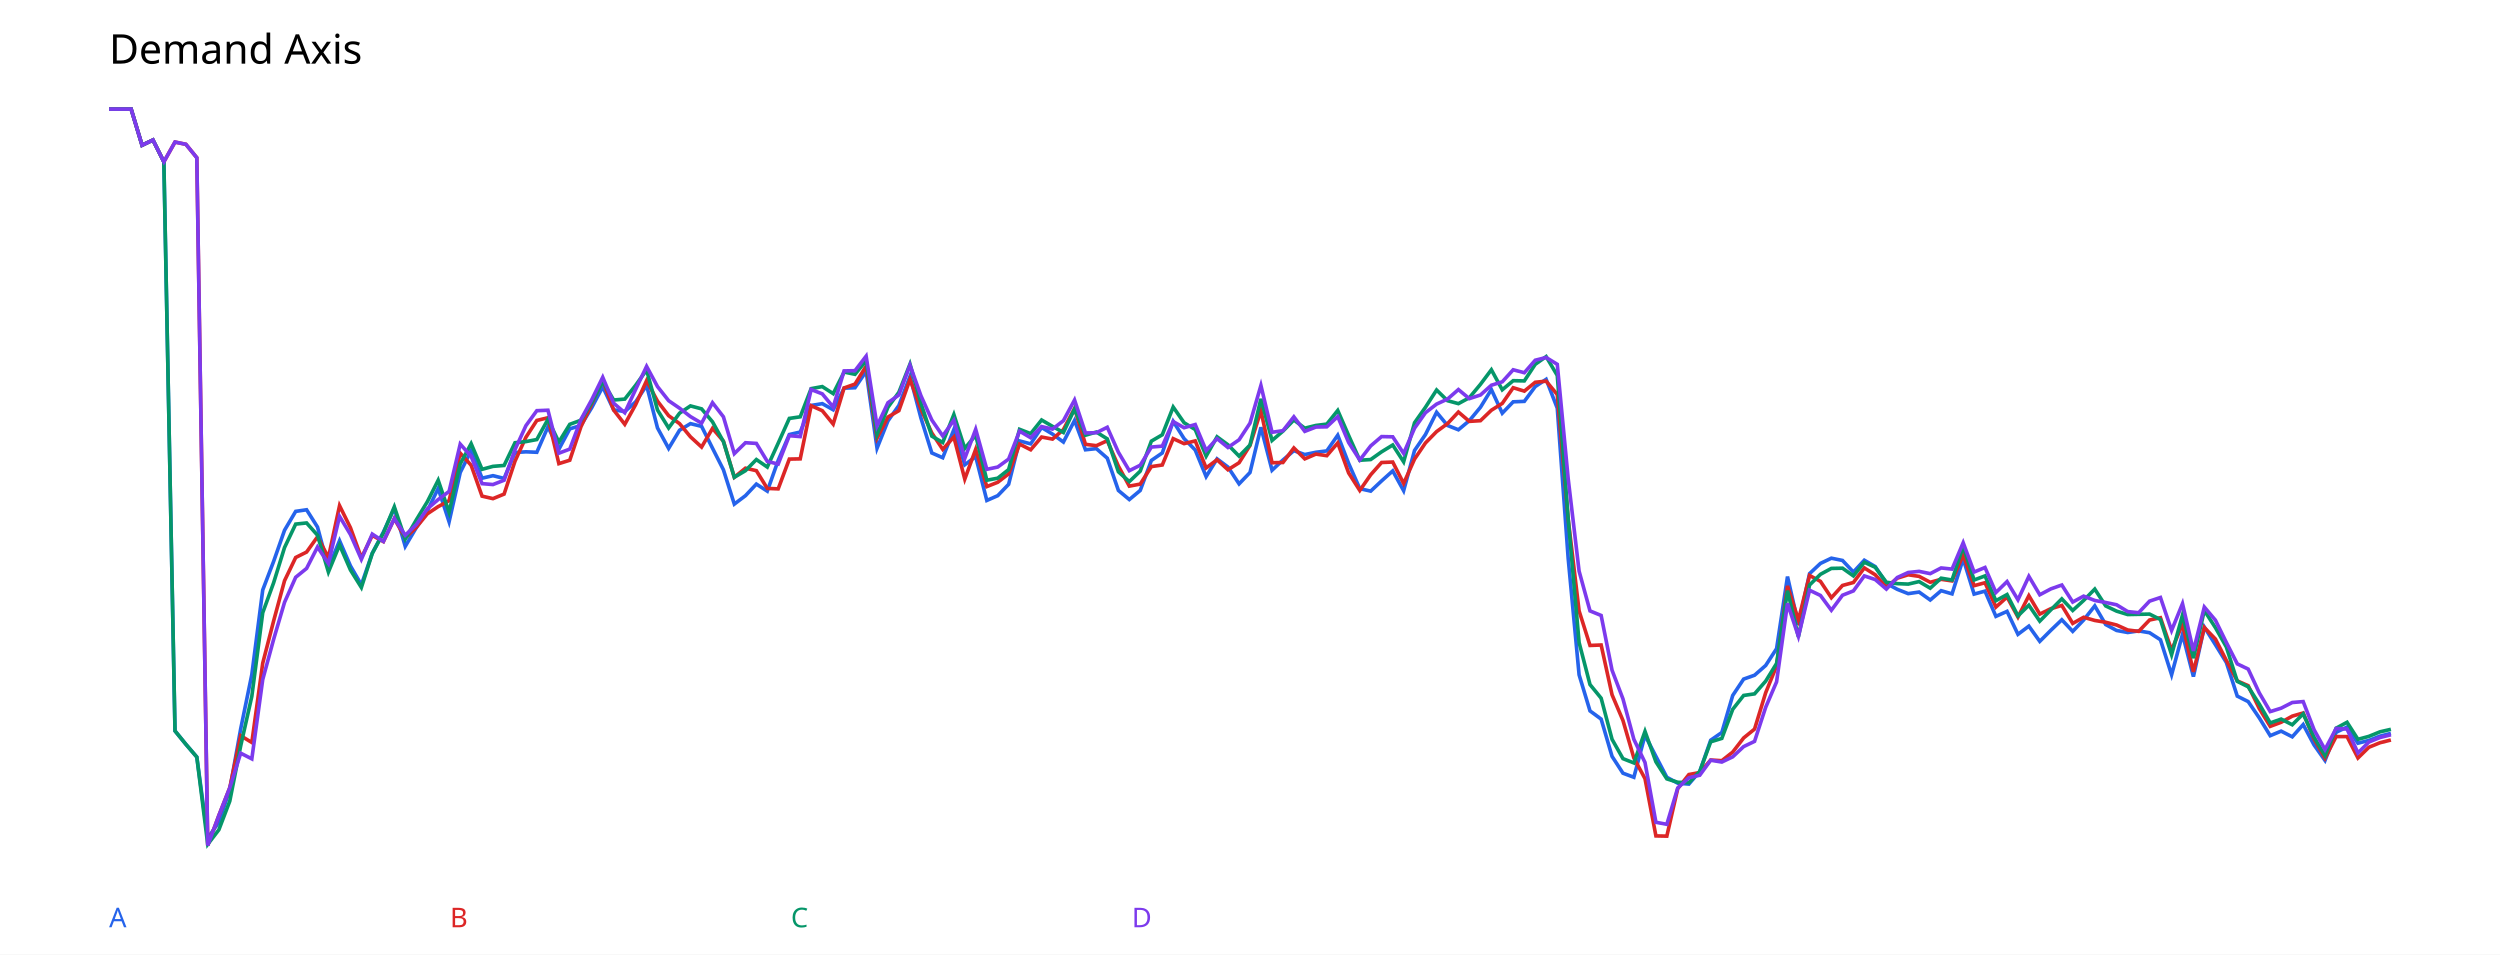
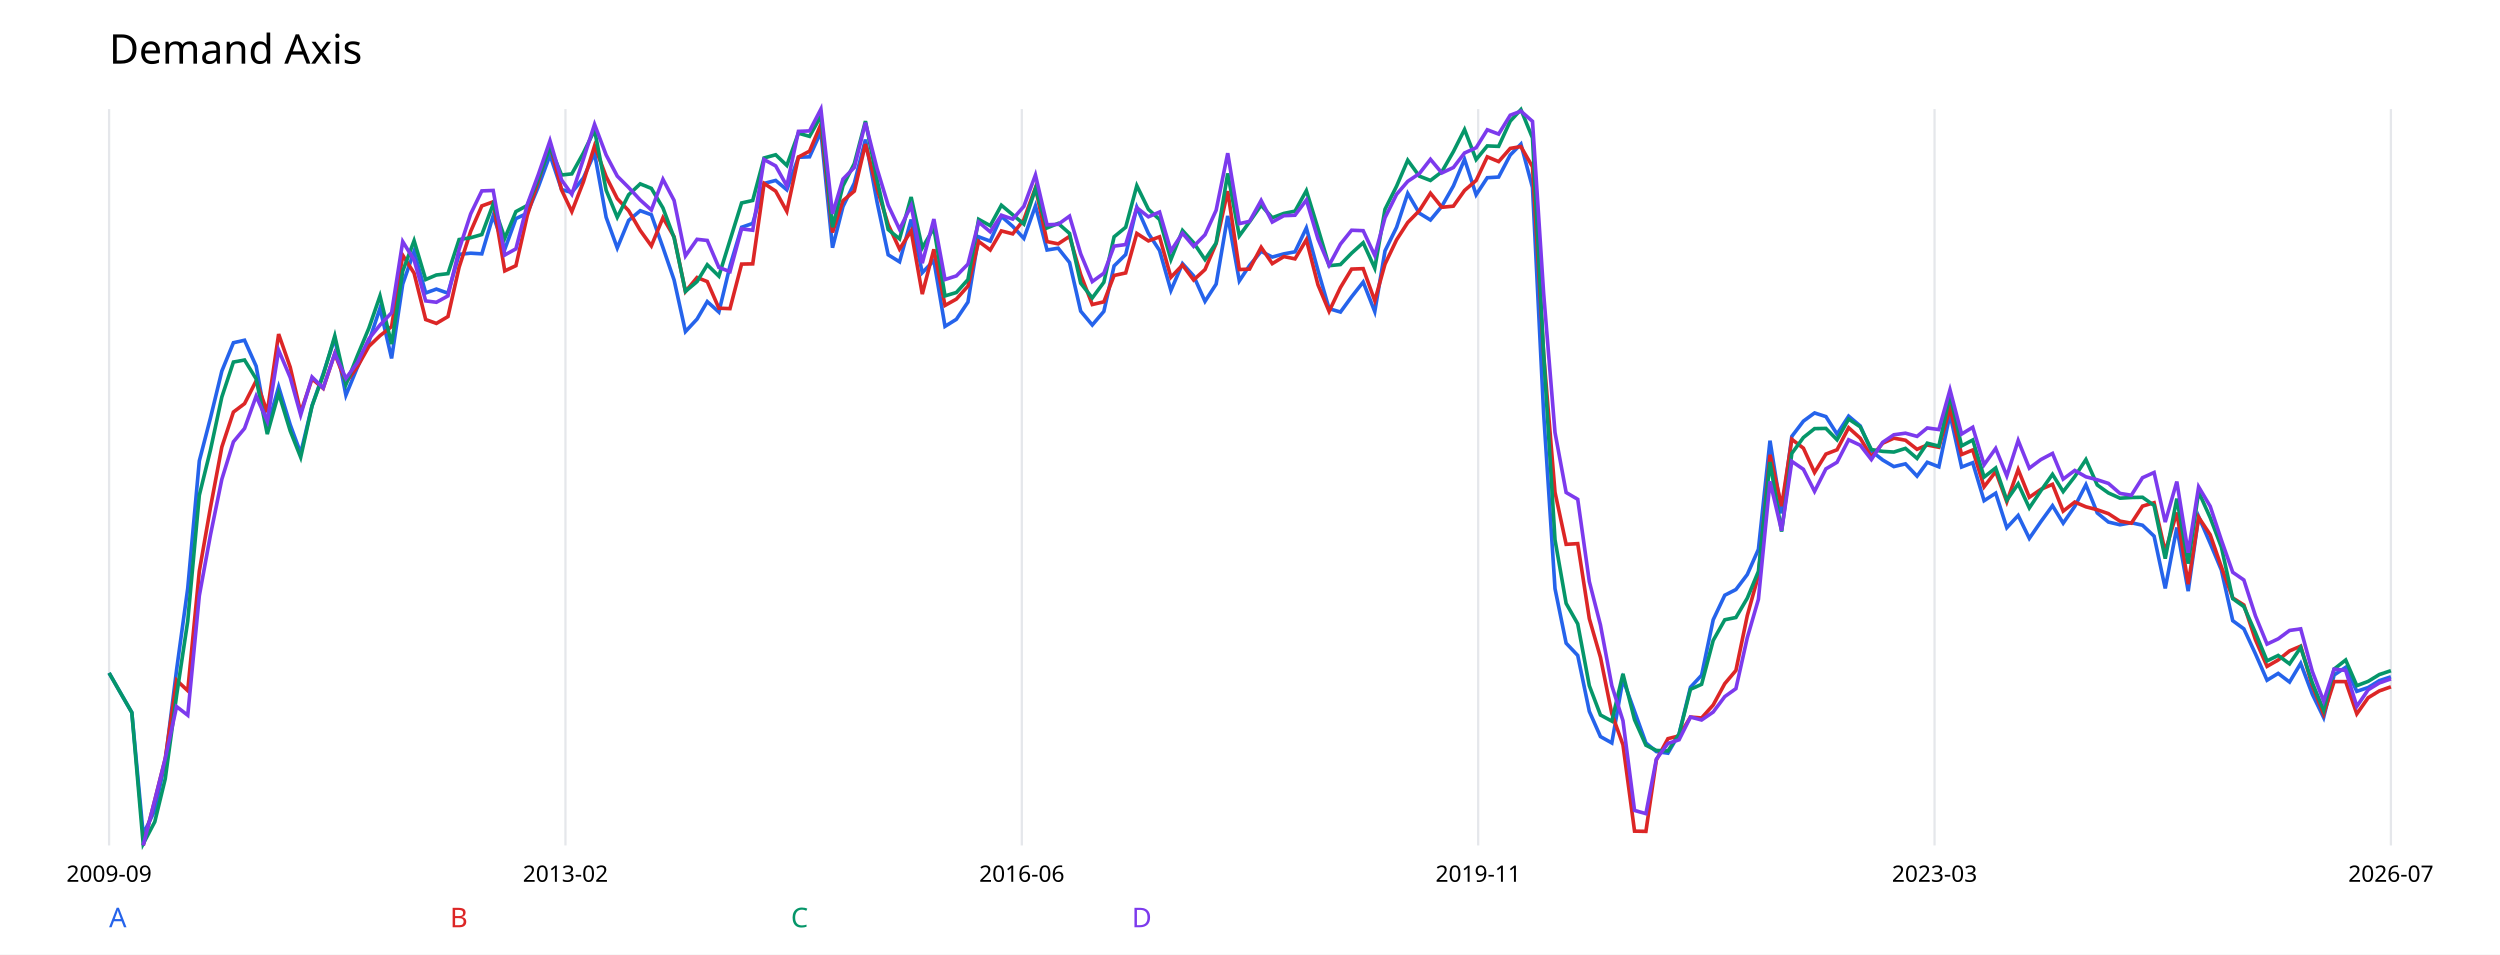
<svg xmlns="http://www.w3.org/2000/svg" width="1100" height="420" viewBox="0 0 1100 420">
  <rect width="100%" height="100%" fill="white" />
  <text x="48" y="28" font-family="sans-serif" font-size="18">Demand Axis</text>
-   <polyline points="48.0,48.0 52.8,48.0 57.7,48.0 62.5,63.9 67.3,61.6 72.1,71.2 77.0,321.6 81.8,327.5 86.6,333.1 91.4,368.7 96.3,361.8 101.1,347.4 105.9,320.7 110.8,296.8 115.6,259.6 120.4,247.0 125.2,233.3 130.1,225.0 134.9,224.3 139.7,231.9 144.5,249.8 149.4,237.9 154.2,249.0 159.0,257.3 163.8,243.4 168.7,234.1 173.5,223.7 178.3,240.4 183.2,232.1 188.0,224.8 192.8,214.9 197.6,229.6 202.5,207.9 207.3,198.3 212.1,210.4 216.9,209.3 221.8,210.5 226.6,199.1 231.4,198.8 236.2,199.0 241.1,187.8 245.9,197.7 250.7,188.7 255.6,187.2 260.4,179.3 265.2,170.2 270.0,180.3 274.9,181.1 279.7,176.8 284.5,169.6 289.3,188.3 294.2,197.3 299.0,189.3 303.8,186.4 308.7,187.6 313.5,197.2 318.3,206.7 323.1,221.8 328.0,218.1 332.8,213.0 337.6,216.1 342.4,202.6 347.3,191.2 352.1,190.1 356.9,178.4 361.8,177.6 366.6,180.3 371.4,170.8 376.2,170.6 381.1,163.4 385.9,197.2 390.7,185.2 395.5,178.4 400.4,165.6 405.2,183.9 410.0,199.3 414.8,201.4 419.7,189.0 424.5,204.5 429.3,200.9 434.2,220.2 439.0,218.1 443.8,213.1 448.6,194.0 453.5,195.3 458.3,188.1 463.1,191.0 467.9,194.5 472.8,185.0 477.6,197.9 482.4,197.4 487.2,201.6 492.1,215.8 496.9,219.8 501.7,215.8 506.6,202.6 511.4,199.3 516.2,185.4 521.0,193.0 525.9,198.0 530.7,209.7 535.5,201.9 540.3,205.5 545.2,212.9 550.0,207.9 554.8,188.0 559.7,206.9 564.5,202.4 569.3,198.3 574.1,200.0 579.0,199.0 583.8,198.4 588.6,191.5 593.4,203.9 598.3,215.0 603.1,216.1 607.9,211.6 612.8,207.2 617.6,215.9 622.4,198.2 627.2,191.2 632.1,181.4 636.9,187.2 641.7,189.1 646.5,185.1 651.4,179.2 656.2,171.4 661.0,181.8 665.8,176.8 670.7,176.6 675.5,170.1 680.3,166.9 685.2,179.6 690.0,245.7 694.8,296.9 699.6,312.8 704.5,316.4 709.3,332.8 714.1,340.2 718.9,342.0 723.8,323.5 728.6,332.8 733.4,342.0 738.2,344.6 743.1,345.0 747.9,339.4 752.7,325.7 757.6,322.3 762.4,306.0 767.2,298.8 772.0,297.1 776.9,292.8 781.7,285.4 786.5,253.7 791.3,274.9 796.2,252.4 801.0,247.9 805.8,245.6 810.7,246.6 815.5,251.7 820.3,246.5 825.1,249.3 830.0,256.7 834.8,259.3 839.6,261.2 844.4,260.5 849.3,264.0 854.1,259.9 858.9,261.3 863.8,245.9 868.6,261.4 873.4,260.1 878.2,271.2 883.1,269.0 887.9,279.1 892.7,275.5 897.5,282.2 902.4,277.3 907.2,272.7 912.0,277.8 916.8,272.8 921.7,266.6 926.5,274.8 931.3,277.4 936.2,278.3 941.0,277.6 945.8,278.4 950.6,281.5 955.5,296.9 960.3,279.1 965.1,297.7 969.9,275.9 974.8,283.7 979.6,291.5 984.4,306.3 989.2,308.7 994.1,315.9 998.9,323.7 1003.7,321.7 1008.6,324.2 1013.4,318.8 1018.2,327.8 1023.0,334.6 1027.9,322.2 1032.7,319.9 1037.5,327.0 1042.3,325.8 1047.2,323.9 1052.0,322.7" fill="none" stroke="#2563eb" stroke-width="1.6" />
+   <line x1="48.0" y1="48" x2="48.0" y2="372" stroke="#e5e7eb" />
+   <text x="48.0" y="388" text-anchor="middle" font-family="sans-serif" font-size="10">2009-09</text>
+   <line x1="248.8" y1="48" x2="248.8" y2="372" stroke="#e5e7eb" />
+   <text x="248.8" y="388" text-anchor="middle" font-family="sans-serif" font-size="10">2013-02</text>
+   <line x1="449.6" y1="48" x2="449.6" y2="372" stroke="#e5e7eb" />
+   <text x="449.6" y="388" text-anchor="middle" font-family="sans-serif" font-size="10">2016-06</text>
+   <line x1="650.4" y1="48" x2="650.4" y2="372" stroke="#e5e7eb" />
+   <text x="650.4" y="388" text-anchor="middle" font-family="sans-serif" font-size="10">2019-11</text>
+   <line x1="851.2" y1="48" x2="851.2" y2="372" stroke="#e5e7eb" />
+   <text x="851.2" y="388" text-anchor="middle" font-family="sans-serif" font-size="10">2023-03</text>
+   <line x1="1052.0" y1="48" x2="1052.0" y2="372" stroke="#e5e7eb" />
+   <text x="1052.0" y="388" text-anchor="middle" font-family="sans-serif" font-size="10">2026-07</text>
+   <polyline points="48.0,296.1 53.1,305.0 58.0,313.5 63.0,367.0 68.1,356.6 72.7,335.0 77.7,294.7 82.6,258.9 87.7,202.8 92.6,183.9 97.6,163.3 102.7,150.8 107.6,149.7 112.7,161.1 117.6,188.1 122.6,170.2 127.7,186.9 132.3,199.4 137.3,178.5 142.2,164.5 147.3,148.8 152.2,173.9 157.3,161.5 162.3,150.4 167.2,135.6 172.3,157.7 177.2,125.0 182.2,110.6 187.3,128.9 192.0,127.2 197.1,129.0 202.0,111.9 207.1,111.4 212.0,111.7 217.0,94.9 222.1,109.7 227.0,96.2 232.0,93.8 236.9,82.1 242.0,68.2 247.1,83.4 251.6,84.7 256.7,78.3 261.6,67.4 266.7,95.6 271.6,109.1 276.6,97.0 281.7,92.7 286.6,94.5 291.7,108.9 296.6,123.2 301.6,145.9 306.7,140.4 311.2,132.7 316.3,137.3 321.2,117.0 326.3,100.0 331.2,98.3 336.2,80.7 341.3,79.4 346.2,83.5 351.3,69.2 356.2,69.0 361.2,58.0 366.3,109.0 370.9,90.9 375.9,80.6 380.8,61.4 385.9,88.9 390.8,112.1 395.8,115.2 400.9,96.6 405.8,120.0 410.9,114.6 415.8,143.6 420.8,140.5 425.9,132.9 430.6,104.2 435.7,106.1 440.6,95.2 445.6,99.6 450.5,104.9 455.6,90.6 460.7,110.0 465.6,109.2 470.6,115.5 475.5,136.9 480.6,143.0 485.7,137.0 490.2,117.0 495.3,112.0 500.2,91.2 505.3,102.7 510.2,110.2 515.2,127.8 520.3,116.0 525.2,121.4 530.2,132.6 535.1,125.0 540.2,95.0 545.3,123.6 549.8,116.8 554.9,110.6 559.8,113.1 564.9,111.7 569.8,110.8 574.8,100.3 579.9,119.0 584.8,135.8 589.8,137.3 594.7,130.6 599.8,124.1 604.9,137.1 609.4,110.4 614.5,100.0 619.4,85.1 624.5,93.8 629.4,96.8 634.4,90.8 639.5,81.8 644.4,70.1 649.5,85.7 654.4,78.2 659.4,77.9 664.5,68.2 669.2,63.4 674.3,82.5 679.2,181.9 684.2,259.0 689.1,283.0 694.2,288.4 699.3,313.0 704.2,324.1 709.2,326.9 714.1,298.9 719.2,313.0 724.2,326.9 728.8,330.7 733.9,331.4 738.8,322.9 743.8,302.4 748.7,297.1 753.8,272.7 758.9,261.9 763.8,259.4 768.8,252.8 773.7,241.7 778.8,193.9 783.9,225.9 788.4,192.0 793.5,185.3 798.4,181.7 803.4,183.3 808.3,191.0 813.4,183.1 818.5,187.4 823.4,198.5 828.4,202.4 833.3,205.3 838.4,204.1 843.5,209.5 848.0,203.4 853.1,205.4 858.0,182.3 863.1,205.5 868.0,203.6 873.0,220.3 878.1,217.0 883.0,232.2 888.0,226.8 892.9,236.9 898.0,229.5 903.1,222.5 907.8,230.2 912.9,222.8 917.8,213.3 922.8,225.7 927.7,229.7 932.8,230.9 937.8,230.0 942.7,231.1 947.8,235.9 952.7,258.9 957.8,232.1 962.8,260.1 967.4,227.3 972.5,239.1 977.4,250.8 982.4,273.1 987.3,276.7 992.4,287.7 997.5,299.3 1002.4,296.3 1007.4,300.1 1012.3,291.9 1017.4,305.4 1022.4,315.7 1027.0,297.0 1032.1,293.6 1037.0,304.2 1042.0,302.5 1046.9,299.5 1052.0,297.8" fill="none" stroke="#2563eb" stroke-width="1.6" />
  <text x="48" y="408" font-family="sans-serif" font-size="12" fill="#2563eb">A</text>
-   <polyline points="48.0,48.0 52.8,48.0 57.7,48.0 62.5,63.9 67.3,61.6 72.1,71.2 77.0,62.5 81.8,63.5 86.6,69.4 91.4,372.0 96.3,358.8 101.1,346.6 105.9,323.7 110.8,326.7 115.6,291.8 120.4,273.2 125.2,255.5 130.1,245.3 134.9,242.9 139.7,236.2 144.5,245.3 149.4,222.5 154.2,232.2 159.0,245.4 163.8,235.6 168.7,238.3 173.5,228.2 178.3,236.7 183.2,232.0 188.0,226.1 192.8,222.9 197.6,220.3 202.5,199.4 207.3,204.7 212.1,218.3 216.9,219.4 221.8,217.4 226.6,202.9 231.4,192.4 236.2,185.0 241.1,183.8 245.9,204.0 250.7,202.5 255.6,187.8 260.4,177.6 265.2,167.2 270.0,180.4 274.9,186.7 279.7,178.0 284.5,167.5 289.3,176.5 294.2,182.9 299.0,186.4 303.8,192.2 308.7,196.7 313.5,188.5 318.3,194.1 323.1,210.0 328.0,206.0 332.8,207.1 337.6,214.9 342.4,215.1 347.3,202.0 352.1,201.9 356.9,178.5 361.8,180.7 366.6,186.6 371.4,170.7 376.2,169.0 381.1,161.1 385.9,192.8 390.7,183.5 395.5,180.7 400.4,166.9 405.2,180.0 410.0,190.5 414.8,197.7 419.7,192.3 424.5,210.8 429.3,197.7 434.2,214.1 439.0,212.2 443.8,208.5 448.6,195.4 453.5,197.9 458.3,192.3 463.1,193.2 467.9,189.0 472.8,179.7 477.6,195.5 482.4,196.1 487.2,193.9 492.1,205.1 496.9,213.9 501.7,213.0 506.6,205.3 511.4,204.6 516.2,193.0 521.0,195.2 525.9,194.0 530.7,205.9 535.5,202.3 540.3,206.7 545.2,203.6 550.0,196.0 554.8,180.7 559.7,203.6 564.5,203.5 569.3,197.1 574.1,201.9 579.0,199.8 583.8,200.5 588.6,194.9 593.4,208.1 598.3,215.8 603.1,208.9 607.9,203.5 612.8,203.3 617.6,212.7 622.4,202.0 627.2,194.9 632.1,189.9 636.9,186.4 641.7,181.3 646.5,185.4 651.4,185.1 656.2,180.5 661.0,177.5 665.8,170.6 670.7,172.1 675.5,168.2 680.3,167.7 685.2,173.6 690.0,228.4 694.8,268.8 699.6,284.0 704.5,283.8 709.3,305.7 714.1,317.0 718.9,333.5 723.8,342.6 728.6,367.8 733.4,367.9 738.2,347.0 743.1,340.8 747.9,339.9 752.7,334.4 757.6,334.7 762.4,330.9 767.2,324.7 772.0,320.8 776.9,304.8 781.7,293.0 786.5,257.8 791.3,272.8 796.2,253.2 801.0,255.8 805.8,263.0 810.7,257.6 815.5,256.3 820.3,249.9 825.1,252.9 830.0,258.4 834.8,254.4 839.6,252.9 844.4,253.6 849.3,256.2 854.1,254.9 858.9,255.6 863.8,244.1 868.6,257.7 873.4,256.4 878.2,267.1 883.1,262.7 887.9,271.5 892.7,262.1 897.5,270.2 902.4,267.8 907.2,266.4 912.0,274.3 916.8,271.6 921.7,273.0 926.5,273.8 931.3,275.0 936.2,277.2 941.0,277.8 945.8,272.8 950.6,271.8 955.5,286.1 960.3,274.6 965.1,295.6 969.9,276.1 974.8,281.2 979.6,290.6 984.4,299.6 989.2,301.7 994.1,311.8 998.9,319.6 1003.7,317.8 1008.6,315.1 1013.4,313.7 1018.2,325.2 1023.0,333.6 1027.9,324.1 1032.7,324.1 1037.5,333.5 1042.3,328.8 1047.2,326.8 1052.0,325.6" fill="none" stroke="#dc2626" stroke-width="1.6" />
+   <polyline points="63.0,372.0 68.1,352.1 72.7,333.8 77.7,299.3 82.6,303.9 87.7,251.3 92.6,223.3 97.6,196.7 102.7,181.3 107.6,177.6 112.7,167.6 117.6,181.3 122.6,147.0 127.7,161.6 132.3,181.4 137.3,166.7 142.2,170.9 147.3,155.6 152.2,168.3 157.3,161.3 162.3,152.4 167.2,147.7 172.3,143.7 177.2,112.3 182.2,120.2 187.3,140.6 192.0,142.3 197.1,139.3 202.0,117.6 207.1,101.8 212.0,90.6 217.0,88.8 222.1,119.2 227.0,116.9 232.0,94.8 236.9,79.4 242.0,63.7 247.1,83.6 251.6,93.1 256.7,80.0 261.6,64.2 266.7,77.7 271.6,87.4 276.6,92.7 281.7,101.4 286.6,108.2 291.7,95.8 296.6,104.2 301.6,128.3 306.7,122.1 311.2,123.9 316.3,135.6 321.2,135.8 326.3,116.2 331.2,116.1 336.2,80.7 341.3,84.1 346.2,93.0 351.3,69.1 356.2,66.5 361.2,54.7 366.3,102.3 370.9,88.3 375.9,84.1 380.8,63.4 385.9,83.0 390.8,98.8 395.8,109.6 400.9,101.6 405.8,129.4 410.9,109.7 415.8,134.4 420.8,131.6 425.9,125.9 430.6,106.2 435.7,110.0 440.6,101.6 445.6,102.9 450.5,96.6 455.6,82.6 460.7,106.3 465.6,107.3 470.6,104.0 475.5,120.8 480.6,134.0 485.7,132.8 490.2,121.2 495.3,120.1 500.2,102.7 505.3,106.0 510.2,104.2 515.2,122.0 520.3,116.6 525.2,123.2 530.2,118.6 535.1,107.1 540.2,84.1 545.3,118.6 549.8,118.4 554.9,108.8 559.8,116.0 564.9,112.9 569.8,113.9 574.8,105.5 579.9,125.3 584.8,137.0 589.8,126.5 594.7,118.4 599.8,118.2 604.9,132.3 609.4,116.2 614.5,105.5 619.4,97.9 624.5,92.7 629.4,85.0 634.4,91.2 639.5,90.7 644.4,83.8 649.5,79.4 654.4,69.0 659.4,71.1 664.5,65.3 669.2,64.5 674.3,73.4 679.2,155.9 684.2,216.6 689.1,239.5 694.2,239.2 699.3,272.2 704.2,289.2 709.2,314.0 714.1,327.7 719.2,365.7 724.2,365.8 728.8,334.4 733.9,325.0 738.8,323.8 743.8,315.5 748.7,315.9 753.8,310.2 758.9,300.8 763.8,295.0 768.8,270.9 773.7,253.2 778.8,200.1 783.9,222.7 788.4,193.3 793.5,197.2 798.4,207.9 803.4,199.8 808.3,197.9 813.4,188.2 818.5,192.8 823.4,201.0 828.4,195.0 833.3,192.8 838.4,193.7 843.5,197.7 848.0,195.8 853.1,196.8 858.0,179.6 863.1,200.0 868.0,198.0 873.0,214.2 878.1,207.5 883.0,220.8 888.0,206.6 892.9,218.8 898.0,215.3 903.1,213.1 907.8,224.9 912.9,220.9 917.8,223.0 922.8,224.3 927.7,226.0 932.8,229.3 937.8,230.2 942.7,222.7 947.8,221.2 952.7,242.7 957.8,225.5 962.8,257.0 967.4,227.6 972.5,235.3 977.4,249.4 982.4,263.1 987.3,266.2 992.4,281.5 997.5,293.2 1002.4,290.4 1007.4,286.4 1012.3,284.3 1017.4,301.6 1022.4,314.2 1027.0,299.9 1032.1,299.9 1037.0,314.1 1042.0,307.0 1046.9,304.0 1052.0,302.2" fill="none" stroke="#dc2626" stroke-width="1.6" />
  <text x="198" y="408" font-family="sans-serif" font-size="12" fill="#dc2626">B</text>
-   <polyline points="48.0,48.0 52.8,48.0 57.7,48.0 62.5,63.9 67.3,61.6 72.1,71.2 77.0,321.6 81.8,327.5 86.6,333.1 91.4,371.5 96.3,365.1 101.1,352.5 105.9,328.2 110.8,306.4 115.6,269.6 120.4,256.4 125.2,240.9 130.1,230.6 134.9,230.1 139.7,235.5 144.5,251.7 149.4,239.8 154.2,250.8 159.0,258.5 163.8,243.5 168.7,234.5 173.5,223.0 178.3,237.2 183.2,228.7 188.0,220.8 192.8,211.3 197.6,225.4 202.5,204.1 207.3,195.2 212.1,206.5 216.9,205.2 221.8,204.8 226.6,194.8 231.4,194.3 236.2,193.4 241.1,184.5 245.9,194.5 250.7,186.7 255.6,184.9 260.4,177.0 265.2,167.8 270.0,176.0 274.9,175.6 279.7,169.5 284.5,162.8 289.3,180.4 294.2,188.3 299.0,181.8 303.8,178.6 308.7,179.9 313.5,185.6 318.3,194.3 323.1,210.0 328.0,207.1 332.8,202.2 337.6,205.5 342.4,195.0 347.3,184.1 352.1,183.4 356.9,171.0 361.8,170.1 366.6,173.2 371.4,163.7 376.2,164.7 381.1,158.7 385.9,191.2 390.7,179.2 395.5,172.6 400.4,160.2 405.2,177.4 410.0,191.9 414.8,194.7 419.7,182.4 424.5,197.3 429.3,191.5 434.2,211.3 439.0,210.4 443.8,206.6 448.6,188.9 453.5,190.8 458.3,184.8 463.1,187.6 467.9,190.3 472.8,180.0 477.6,191.5 482.4,190.1 487.2,193.1 492.1,207.6 496.9,211.9 501.7,207.3 506.6,194.1 511.4,191.3 516.2,179.1 521.0,186.0 525.9,189.0 530.7,200.7 535.5,192.2 540.3,195.7 545.2,200.7 550.0,195.8 554.8,175.5 559.7,193.8 564.5,189.7 569.3,184.8 574.1,188.4 579.0,187.2 583.8,186.6 588.6,180.6 593.4,191.6 598.3,202.5 603.1,202.2 607.9,198.8 612.8,195.8 617.6,203.2 622.4,186.0 627.2,179.2 632.1,171.6 636.9,176.3 641.7,177.6 646.5,175.0 651.4,169.1 656.2,162.7 661.0,171.5 665.8,167.5 670.7,167.6 675.5,160.3 680.3,156.9 685.2,165.2 690.0,228.3 694.8,282.7 699.6,301.2 704.5,307.2 709.3,325.3 714.1,333.8 718.9,335.7 723.8,321.8 728.6,335.2 733.4,342.7 738.2,344.2 743.1,344.4 747.9,339.4 752.7,326.4 757.6,324.9 762.4,312.1 767.2,306.0 772.0,305.3 776.9,299.7 781.7,291.9 786.5,259.9 791.3,280.2 796.2,257.4 801.0,252.7 805.8,250.1 810.7,250.0 815.5,253.4 820.3,247.4 825.1,249.6 830.0,256.2 834.8,256.8 839.6,257.0 844.4,255.9 849.3,258.8 854.1,254.4 858.9,255.2 863.8,240.4 868.6,255.2 873.4,253.4 878.2,264.3 883.1,261.6 887.9,271.0 892.7,266.3 897.5,273.3 902.4,268.3 907.2,263.5 912.0,268.6 916.8,264.2 921.7,259.2 926.5,266.6 931.3,268.9 936.2,270.4 941.0,270.3 945.8,270.2 950.6,272.6 955.5,288.1 960.3,270.6 965.1,289.6 969.9,268.6 974.8,276.2 979.6,284.7 984.4,299.8 989.2,302.2 994.1,309.8 998.9,318.1 1003.7,316.4 1008.6,318.9 1013.4,314.1 1018.2,324.4 1023.0,332.5 1027.9,320.4 1032.7,317.8 1037.5,325.3 1042.3,324.0 1047.2,322.0 1052.0,320.9" fill="none" stroke="#059669" stroke-width="1.6" />
+   <polyline points="48.0,296.1 53.1,305.0 58.0,313.5 63.0,371.3 68.1,361.6 72.7,342.7 77.7,306.0 82.6,273.3 87.7,217.9 92.6,198.0 97.6,174.7 102.7,159.3 107.6,158.4 112.7,166.7 117.6,191.0 122.6,173.0 127.7,189.6 132.3,201.2 137.3,178.6 142.2,165.1 147.3,147.8 152.2,169.2 157.3,156.4 162.3,144.4 167.2,130.2 172.3,151.4 177.2,119.3 182.2,105.9 187.3,123.0 192.0,121.0 197.1,120.4 202.0,105.4 207.1,104.6 212.0,103.2 217.0,89.8 222.1,104.8 227.0,93.1 232.0,90.4 236.9,78.5 242.0,64.7 247.1,77.0 251.6,76.5 256.7,67.3 261.6,57.2 266.7,83.7 271.6,95.6 276.6,85.7 281.7,80.9 286.6,82.9 291.7,91.5 296.6,104.6 301.6,128.2 306.7,123.9 311.2,116.5 316.3,121.5 321.2,105.7 326.3,89.3 331.2,88.2 336.2,69.5 341.3,68.1 346.2,72.8 351.3,58.6 356.2,60.0 361.2,51.0 366.3,100.0 370.9,81.8 375.9,72.0 380.8,53.3 385.9,79.1 390.8,101.0 395.8,105.1 400.9,86.7 405.8,109.1 410.9,100.3 415.8,130.2 420.8,128.7 425.9,123.0 430.6,96.5 435.7,99.3 440.6,90.3 445.6,94.5 450.5,98.6 455.6,83.1 460.7,100.3 465.6,98.3 470.6,102.7 475.5,124.6 480.6,131.1 485.7,124.2 490.2,104.2 495.3,100.0 500.2,81.7 505.3,92.1 510.2,96.6 515.2,114.2 520.3,101.4 525.2,106.8 530.2,114.2 535.1,106.9 540.2,76.3 545.3,103.8 549.8,97.6 554.9,90.3 559.8,95.8 564.9,93.9 569.8,92.9 574.8,83.9 579.9,100.5 584.8,116.9 589.8,116.4 594.7,111.4 599.8,106.8 604.9,118.0 609.4,92.1 614.5,81.9 619.4,70.5 624.5,77.5 629.4,79.4 634.4,75.6 639.5,66.7 644.4,57.0 649.5,70.2 654.4,64.2 659.4,64.4 664.5,53.3 669.2,48.2 674.3,60.7 679.2,155.7 684.2,237.5 689.1,265.5 694.2,274.5 699.3,301.7 704.2,314.6 709.2,317.3 714.1,296.5 719.2,316.7 724.2,327.9 728.8,330.2 733.9,330.4 738.8,323.0 743.8,303.3 748.7,301.1 753.8,281.8 758.9,272.7 763.8,271.7 768.8,263.2 773.7,251.4 778.8,203.3 783.9,233.9 788.4,199.5 793.5,192.5 798.4,188.6 803.4,188.5 808.3,193.5 813.4,184.4 818.5,187.8 823.4,197.8 828.4,198.6 833.3,198.9 838.4,197.3 843.5,201.7 848.0,195.0 853.1,196.3 858.0,173.9 863.1,196.2 868.0,193.6 873.0,209.9 878.1,205.9 883.0,220.1 888.0,212.9 892.9,223.5 898.0,215.9 903.1,208.7 907.8,216.3 912.9,209.7 917.8,202.2 922.8,213.4 927.7,216.9 932.8,219.2 937.8,218.9 942.7,218.8 947.8,222.4 952.7,245.8 957.8,219.4 962.8,248.0 967.4,216.4 972.5,227.8 977.4,240.7 982.4,263.4 987.3,266.9 992.4,278.4 997.5,290.8 1002.4,288.4 1007.4,292.1 1012.3,284.9 1017.4,300.4 1022.4,312.5 1027.0,294.4 1032.1,290.4 1037.0,301.7 1042.0,299.8 1046.9,296.8 1052.0,295.1" fill="none" stroke="#059669" stroke-width="1.6" />
  <text x="348" y="408" font-family="sans-serif" font-size="12" fill="#059669">C</text>
-   <polyline points="48.0,48.0 52.8,48.0 57.7,48.0 62.5,63.9 67.3,61.6 72.1,71.2 77.0,62.5 81.8,63.5 86.6,69.4 91.4,372.0 96.3,358.8 101.1,346.6 105.9,331.4 110.8,333.9 115.6,299.0 120.4,281.3 125.2,265.0 130.1,254.0 134.9,250.1 139.7,240.7 144.5,247.9 149.4,227.2 154.2,235.2 159.0,246.1 163.8,235.0 168.7,238.2 173.5,228.2 178.3,235.5 183.2,230.8 188.0,223.9 192.8,219.8 197.6,216.2 202.5,195.4 207.3,200.8 212.1,212.8 216.9,213.2 221.8,211.3 226.6,197.8 231.4,187.3 236.2,180.7 241.1,180.5 245.9,199.4 250.7,197.6 255.6,184.6 260.4,175.8 265.2,166.0 270.0,177.4 274.9,181.6 279.7,171.3 284.5,161.2 289.3,170.1 294.2,176.3 299.0,179.6 303.8,183.3 308.7,186.2 313.5,177.2 318.3,183.4 323.1,199.6 328.0,194.8 332.8,195.1 337.6,203.0 342.4,204.2 347.3,191.7 352.1,192.1 356.9,171.4 361.8,173.3 366.6,179.1 371.4,163.2 376.2,163.1 381.1,156.7 385.9,187.4 390.7,177.2 395.5,173.8 400.4,160.7 405.2,174.1 410.0,184.8 414.8,191.8 419.7,184.9 424.5,201.7 429.3,188.9 434.2,206.5 439.0,205.5 443.8,202.0 448.6,189.7 453.5,192.6 458.3,187.7 463.1,188.8 467.9,185.1 472.8,176.0 477.6,190.5 482.4,190.4 487.2,188.0 492.1,199.0 496.9,207.1 501.7,204.7 506.6,196.7 511.4,196.3 516.2,185.5 521.0,188.2 525.9,186.8 530.7,198.2 535.5,193.0 540.3,196.9 545.2,193.5 550.0,186.2 554.8,169.6 559.7,190.2 564.5,189.5 569.3,183.4 574.1,189.8 579.0,187.9 583.8,187.8 588.6,183.3 593.4,194.7 598.3,202.4 603.1,196.2 607.9,192.1 612.8,192.2 617.6,199.5 622.4,188.4 627.2,181.6 632.1,177.8 636.9,175.6 641.7,171.4 646.5,175.4 651.4,173.8 656.2,169.5 661.0,168.0 665.8,162.7 670.7,164.0 675.5,158.5 680.3,157.3 685.2,160.3 690.0,210.6 694.8,251.3 699.6,268.8 704.5,270.8 709.3,294.9 714.1,307.5 718.9,325.3 723.8,335.5 728.6,361.8 733.4,362.7 738.2,346.7 743.1,342.2 747.9,341.1 752.7,334.5 757.6,335.3 762.4,333.0 767.2,328.5 772.0,326.2 776.9,311.2 781.7,300.0 786.5,265.5 791.3,280.0 796.2,259.7 801.0,262.0 805.8,268.5 810.7,261.9 815.5,260.0 820.3,253.4 825.1,255.0 830.0,259.2 834.8,254.1 839.6,251.9 844.4,251.4 849.3,252.4 854.1,249.9 858.9,250.4 863.8,238.8 868.6,251.7 873.4,249.7 878.2,260.7 883.1,255.9 887.9,263.9 892.7,253.6 897.5,261.7 902.4,259.1 907.2,257.4 912.0,264.9 916.8,262.3 921.7,264.2 926.5,265.1 931.3,266.1 936.2,269.1 941.0,269.6 945.8,264.5 950.6,262.9 955.5,277.4 960.3,265.6 965.1,286.4 969.9,267.1 974.8,272.9 979.6,282.7 984.4,292.1 989.2,294.4 994.1,304.9 998.9,313.1 1003.7,311.6 1008.6,309.1 1013.4,308.7 1018.2,321.1 1023.0,329.8 1027.9,320.5 1032.7,320.8 1037.5,331.3 1042.3,326.5 1047.2,324.5 1052.0,323.3" fill="none" stroke="#7c3aed" stroke-width="1.6" />
+   <polyline points="63.0,372.0 68.1,352.1 72.7,333.8 77.7,310.9 82.6,314.7 87.7,262.1 92.6,235.4 97.6,210.9 102.7,194.4 107.6,188.5 112.7,174.3 117.6,185.3 122.6,154.1 127.7,166.1 132.3,182.6 137.3,165.9 142.2,170.7 147.3,155.6 152.2,166.5 157.3,159.5 162.3,149.1 167.2,143.0 172.3,137.6 177.2,106.3 182.2,114.4 187.3,132.4 192.0,133.0 197.1,130.2 202.0,109.8 207.1,94.1 212.0,84.0 217.0,83.8 222.1,112.2 227.0,109.5 232.0,90.0 236.9,76.7 242.0,61.9 247.1,79.2 251.6,85.5 256.7,70.0 261.6,54.7 266.7,68.2 271.6,77.5 276.6,82.5 281.7,88.0 286.6,92.4 291.7,78.9 296.6,88.2 301.6,112.6 306.7,105.3 311.2,105.8 316.3,117.7 321.2,119.5 326.3,100.7 331.2,101.3 336.2,70.2 341.3,73.0 346.2,81.8 351.3,57.8 356.2,57.6 361.2,48.0 366.3,94.1 370.9,78.8 375.9,73.7 380.8,54.0 385.9,74.2 390.8,90.3 395.8,100.9 400.9,90.5 405.8,115.8 410.9,96.4 415.8,123.0 420.8,121.4 425.9,116.2 430.6,97.7 435.7,102.0 440.6,94.7 445.6,96.4 450.5,90.8 455.6,77.0 460.7,98.9 465.6,98.7 470.6,95.1 475.5,111.7 480.6,123.9 485.7,120.2 490.2,108.3 495.3,107.6 500.2,91.4 505.3,95.4 510.2,93.3 515.2,110.4 520.3,102.6 525.2,108.4 530.2,103.3 535.1,92.5 540.2,67.4 545.3,98.4 549.8,97.4 554.9,88.2 559.8,97.7 564.9,94.9 569.8,94.7 574.8,88.0 579.9,105.1 584.8,116.7 589.8,107.4 594.7,101.3 599.8,101.5 604.9,112.4 609.4,95.8 614.5,85.5 619.4,79.8 624.5,76.4 629.4,70.1 634.4,76.1 639.5,73.7 644.4,67.3 649.5,65.0 654.4,57.1 659.4,59.0 664.5,50.7 669.2,48.9 674.3,53.4 679.2,129.1 684.2,190.3 689.1,216.7 694.2,219.7 699.3,255.9 704.2,275.0 709.2,301.7 714.1,317.1 719.2,356.6 724.2,358.0 728.8,334.0 733.9,327.1 738.8,325.5 743.8,315.5 748.7,316.8 753.8,313.3 758.9,306.5 763.8,303.0 768.8,280.6 773.7,263.7 778.8,211.8 783.9,233.5 788.4,203.0 793.5,206.5 798.4,216.2 803.4,206.3 808.3,203.4 813.4,193.5 818.5,195.9 823.4,202.2 828.4,194.6 833.3,191.3 838.4,190.6 843.5,192.0 848.0,188.3 853.1,189.0 858.0,171.5 863.1,191.0 868.0,188.0 873.0,204.5 878.1,197.3 883.0,209.4 888.0,193.8 892.9,206.0 898.0,202.2 903.1,199.5 907.8,210.8 912.9,207.0 917.8,209.8 922.8,211.1 927.7,212.7 932.8,217.1 937.8,217.9 942.7,210.2 947.8,207.9 952.7,229.7 957.8,211.9 962.8,243.2 967.4,214.2 972.5,222.8 977.4,237.6 982.4,251.8 987.3,255.2 992.4,271.0 997.5,283.4 1002.4,281.1 1007.4,277.4 1012.3,276.7 1017.4,295.4 1022.4,308.5 1027.0,294.4 1032.1,295.0 1037.0,310.8 1042.0,303.5 1046.9,300.5 1052.0,298.7" fill="none" stroke="#7c3aed" stroke-width="1.6" />
  <text x="498" y="408" font-family="sans-serif" font-size="12" fill="#7c3aed">D</text>
</svg>
